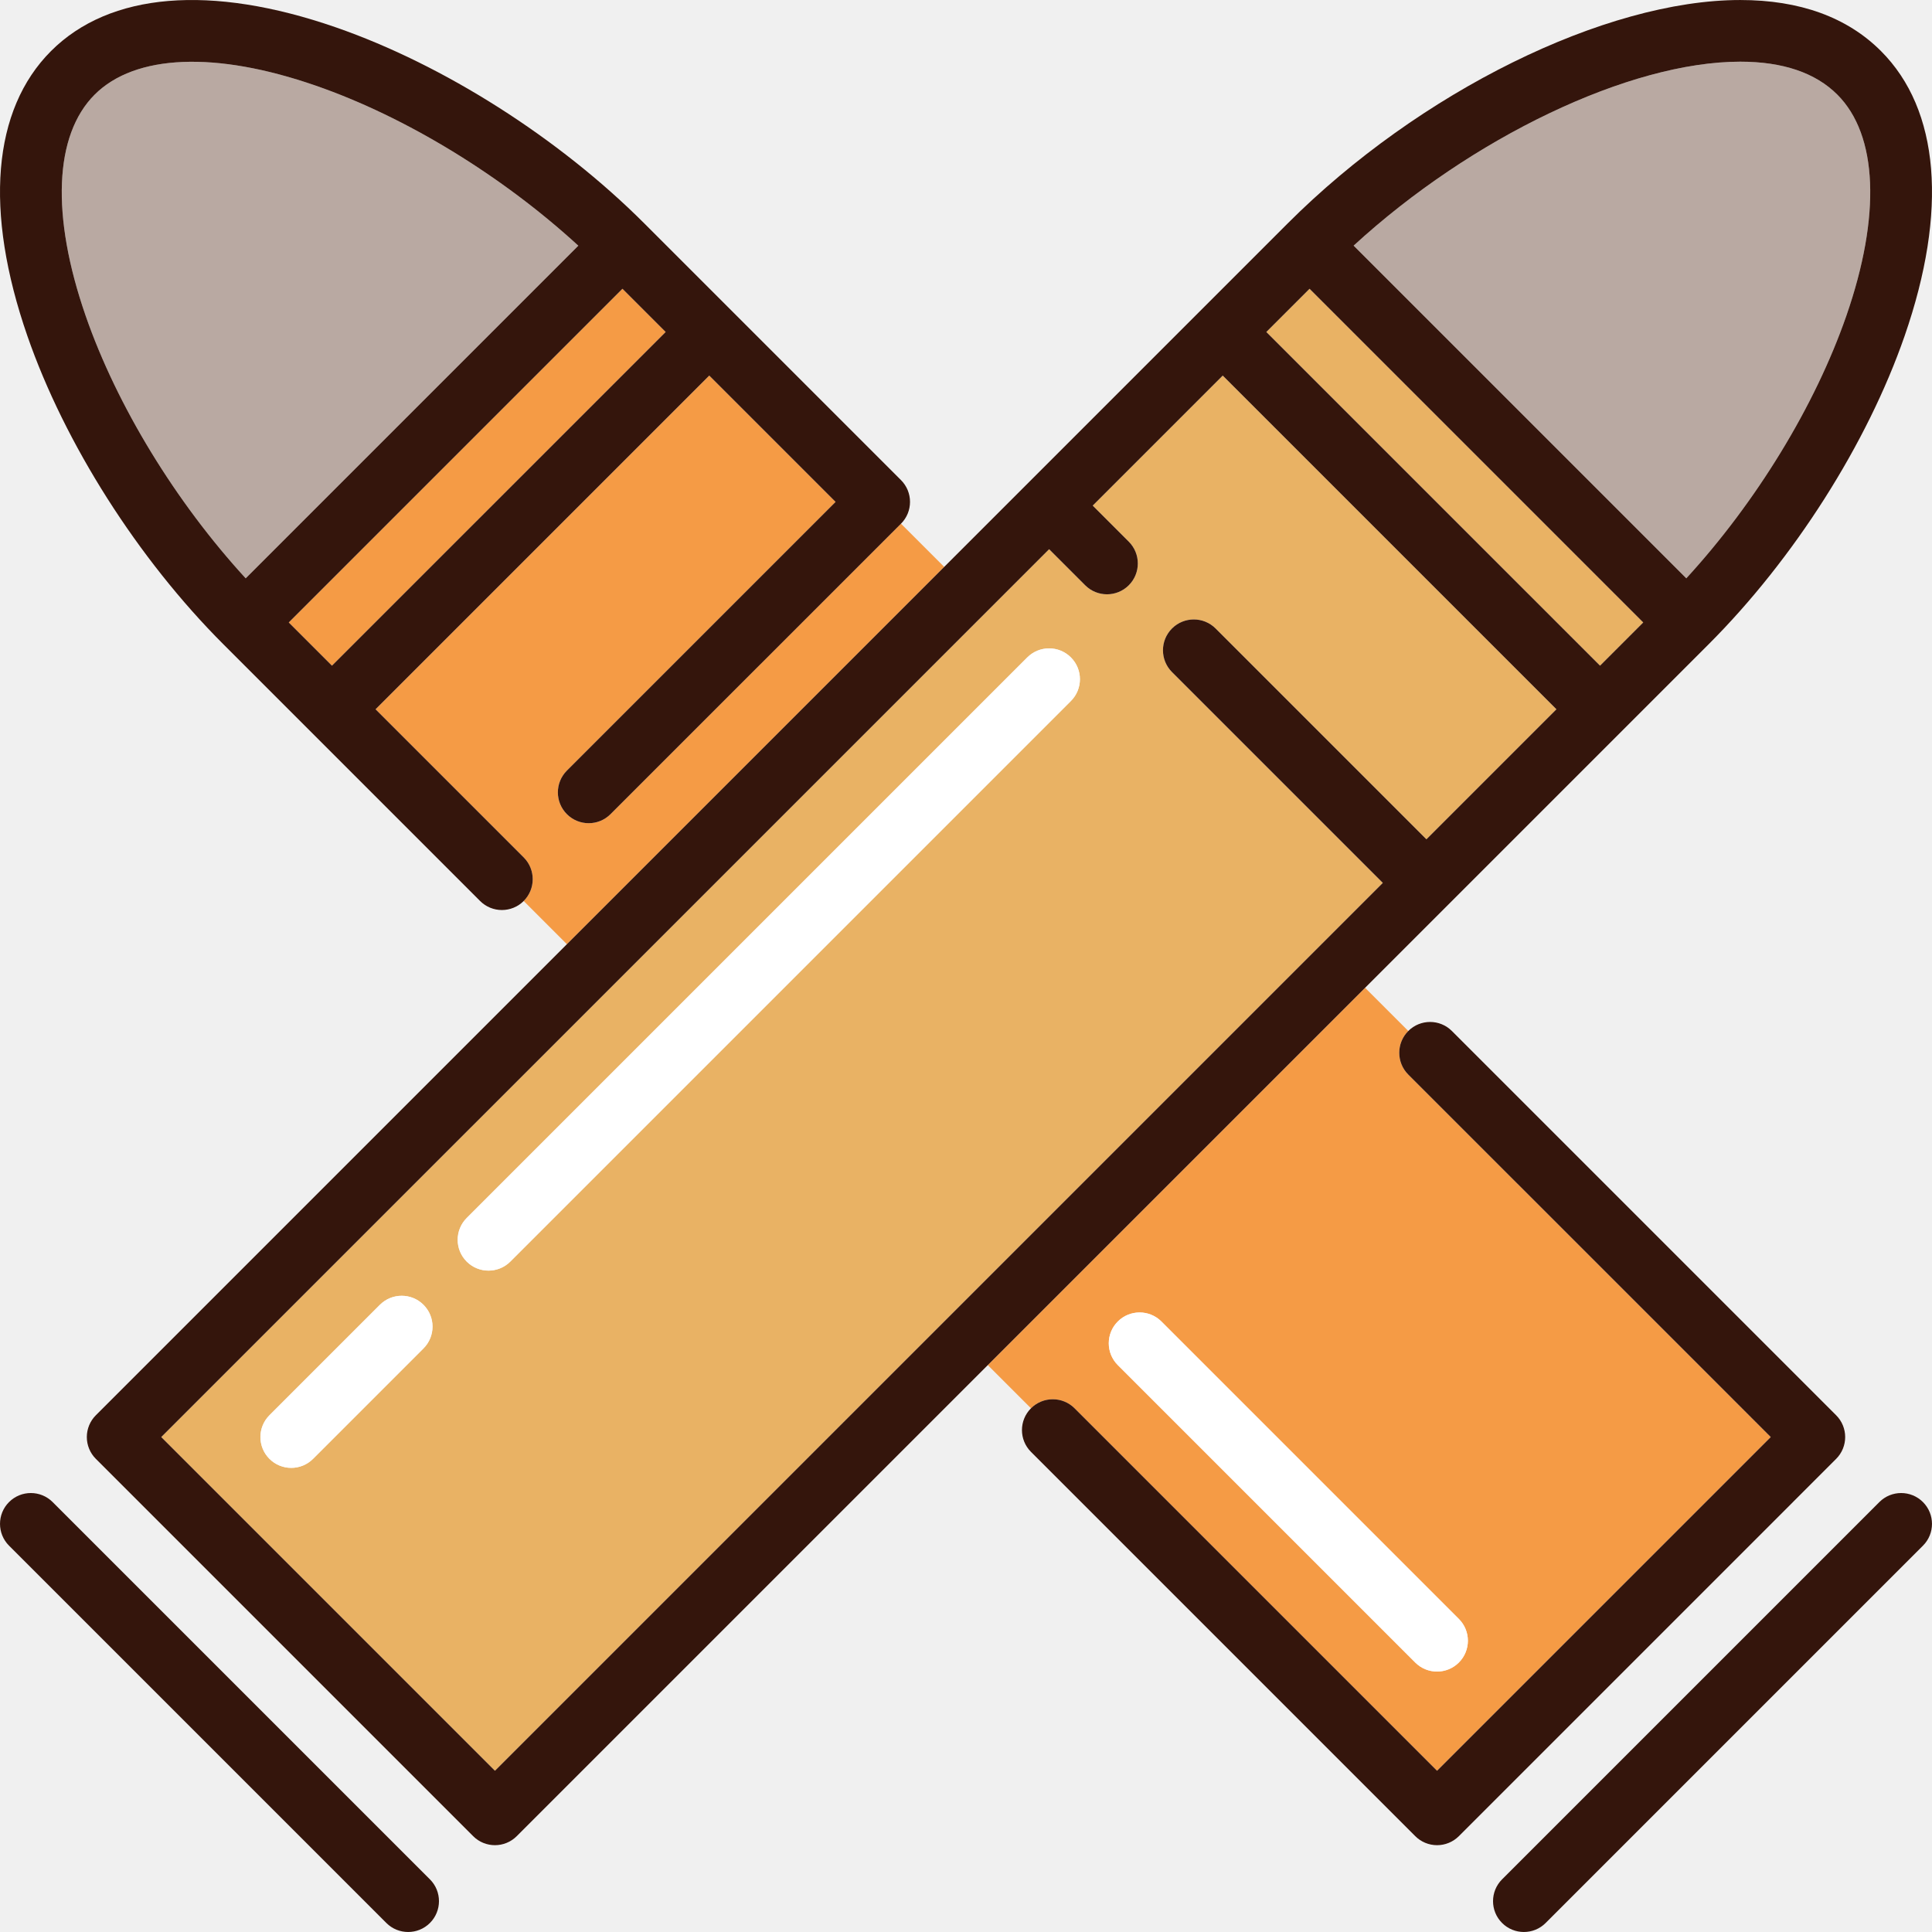
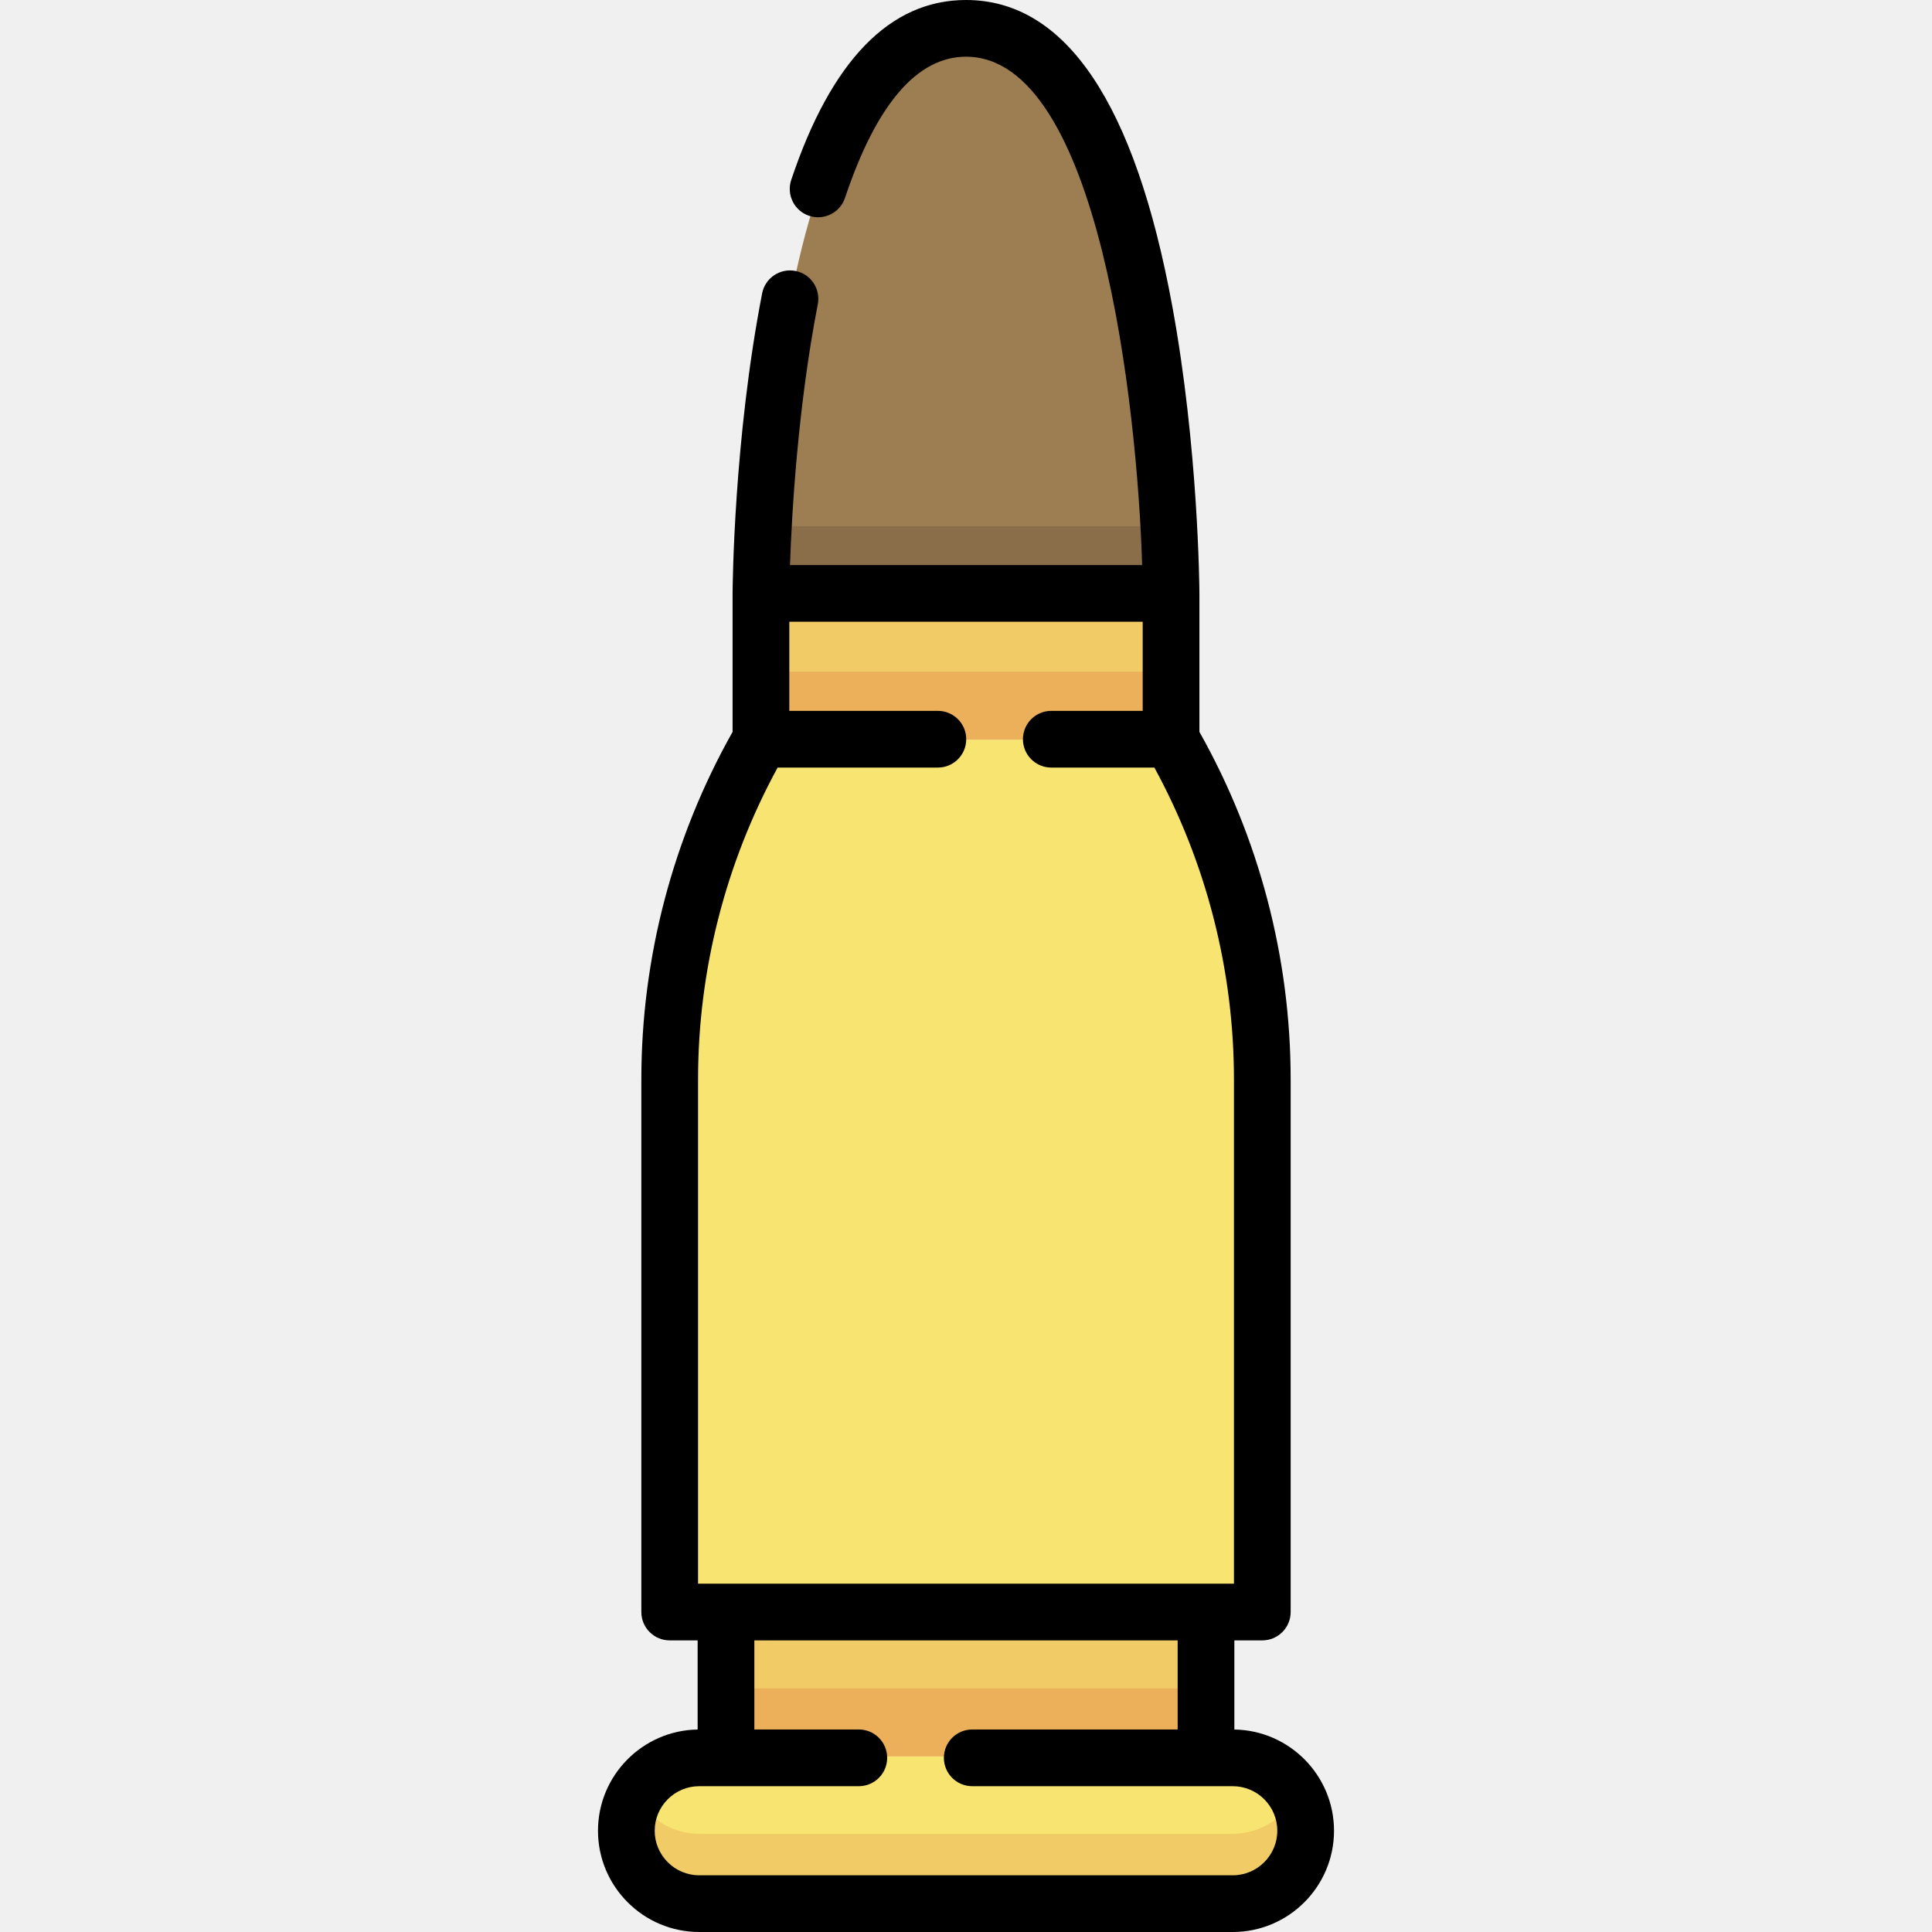
- <svg xmlns="http://www.w3.org/2000/svg" version="1.1" id="Capa_1" x="0px" y="0px" viewBox="0 0 470 470" style="enable-background:new 0 0 470 470;" xml:space="preserve">
+ <svg xmlns="http://www.w3.org/2000/svg" id="Capa_1" enable-background="new 0 0 512 512" height="512" viewBox="0 0 512 512" width="512">
  <g>
-     <path style="fill:#F59B45;" d="M261.416,342.596l88.178,88.178l81.178-81.179l-88.178-88.178c-2.929-2.929-2.929-7.678,0-10.606   c0.003-0.003-10.503-10.509-10.503-10.509l-91.788,91.788l10.506,10.506C253.739,339.668,258.487,339.668,261.416,342.596z    M271.928,321.479c2.93-2.929,7.678-2.929,10.607,0l72.362,72.362c2.929,2.929,2.929,7.678,0,10.606   c-1.465,1.464-3.385,2.197-5.304,2.197s-3.839-0.732-5.304-2.197l-72.362-72.362C268.999,329.156,268.999,324.407,271.928,321.479z   " />
-     <rect x="108.659" y="58.692" transform="matrix(-0.7071 -0.7071 0.7071 -0.7071 116.0905 280.273)" style="fill:#F59B45;" width="14.865" height="114.803" />
-     <path style="fill:#F59B45;" d="M219.186,127.398c-0.001,0.002-70.669,70.669-70.669,70.669c-1.465,1.464-3.385,2.197-5.304,2.197   c-1.92,0-3.839-0.732-5.304-2.197c-2.929-2.929-2.929-7.678,0-10.606l65.364-65.363l-30.73-30.73l-81.178,81.178l36.034,36.033   c2.929,2.929,2.929,7.678,0,10.606c0,0,10.512,10.513,10.512,10.513l91.788-91.788L219.186,127.398z" />
-     <path style="fill:#B9A9A2;" d="M20.833,76.815c7.618,21.96,21.945,45.348,38.936,63.875l80.919-80.919   C122.162,42.78,98.774,28.454,76.813,20.835c-24.345-8.447-43.952-7.649-53.79,2.188C13.184,32.861,12.386,52.468,20.833,76.815z" />
-     <path style="fill:#B9A9A2;" d="M423.354,15.004c-26.958,0-65.496,18.528-94.057,44.753l80.933,80.933   c16.991-18.527,31.318-41.915,38.936-63.875c8.447-24.347,7.649-43.954-2.189-53.792C441.656,17.702,433.708,15.004,423.354,15.004   z" />
-     <rect x="346.476" y="58.692" transform="matrix(-0.7071 0.7071 -0.7071 -0.7071 686.2493 -52.0671)" style="fill:#E9B264;" width="14.865" height="114.803" />
-     <path style="fill:#E9B264;" d="M120.406,430.774l215.992-215.992l-51.285-51.285c-2.929-2.929-2.929-7.678,0-10.606   c2.93-2.929,7.678-2.929,10.607,0l51.284,51.284l31.63-31.63l-81.178-81.178l-31.63,31.63l8.776,8.776   c2.929,2.929,2.929,7.678,0,10.606c-1.465,1.464-3.385,2.197-5.304,2.197s-3.839-0.732-5.304-2.197l-8.775-8.775L39.227,349.595   L120.406,430.774z M113.536,296.303l136.376-136.376c2.928-2.929,7.676-2.93,10.607,0c2.929,2.929,2.929,7.678,0,10.606   L124.143,306.909c-1.465,1.464-3.385,2.197-5.304,2.197s-3.839-0.732-5.304-2.197C110.607,303.981,110.607,299.232,113.536,296.303   z M92.418,317.421c2.931-2.929,7.679-2.929,10.607,0c2.929,2.929,2.929,7.678,0,10.606l-26.869,26.869   c-1.465,1.464-3.385,2.197-5.304,2.197c-1.92,0-3.839-0.732-5.304-2.197c-2.929-2.929-2.929-7.678,0-10.606L92.418,317.421z" />
-     <path style="fill:#FFFFFF;" d="M118.839,309.106c1.919,0,3.839-0.732,5.304-2.197l136.376-136.376   c2.929-2.929,2.929-7.678,0-10.606c-2.932-2.93-7.68-2.929-10.607,0L113.536,296.303c-2.929,2.929-2.929,7.678,0,10.606   C115,308.374,116.92,309.106,118.839,309.106z" />
-     <path style="fill:#FFFFFF;" d="M65.549,354.896c1.465,1.465,3.384,2.197,5.304,2.197c1.919,0,3.839-0.732,5.304-2.197   l26.869-26.869c2.929-2.929,2.929-7.678,0-10.606c-2.929-2.929-7.677-2.929-10.607,0l-26.869,26.869   C62.621,347.218,62.621,351.967,65.549,354.896z" />
-     <path style="fill:#34150C;" d="M446.682,344.292l-93.48-93.481c-2.928-2.928-7.673-2.929-10.604-0.003   c-2.932,2.931-2.932,7.68-0.003,10.609l88.178,88.178l-81.178,81.179l-88.178-88.178c-2.93-2.929-7.677-2.929-10.607,0   c-2.929,2.929-2.929,7.678,0,10.607l93.481,93.481c1.407,1.407,3.314,2.197,5.304,2.197s3.896-0.79,5.304-2.197l91.784-91.785   C449.611,351.97,449.611,347.221,446.682,344.292z" />
-     <path style="fill:#34150C;" d="M127.399,208.578l-36.034-36.033l81.178-81.178l30.73,30.73L137.91,187.46   c-2.929,2.929-2.929,7.678,0,10.606c1.465,1.465,3.384,2.197,5.304,2.197c1.919,0,3.839-0.732,5.304-2.197l70.667-70.666   c2.929-2.931,2.928-7.678,0-10.606l-62.455-62.455C135.965,33.575,107.928,15.753,81.73,6.664   C51.302-3.894,26.683-1.851,12.415,12.417C-1.852,26.685-3.895,51.301,6.662,81.732c9.089,26.198,26.912,54.235,47.675,74.999   l62.455,62.455c1.465,1.464,3.384,2.197,5.304,2.197c1.919,0,3.838-0.732,5.303-2.196   C130.328,216.256,130.328,211.507,127.399,208.578z M80.758,161.938l-10.511-10.511l81.178-81.178l10.511,10.511L80.758,161.938z    M76.813,20.835c21.961,7.619,45.349,21.945,63.876,38.936l-80.919,80.919c-16.991-18.527-31.318-41.915-38.936-63.875   c-8.447-24.347-7.649-43.954,2.189-53.792C32.861,13.186,52.468,12.388,76.813,20.835z" />
-     <path style="fill:#34150C;" d="M467.8,365.41c-2.93-2.929-7.678-2.929-10.607,0l-91.784,91.785c-2.929,2.929-2.929,7.678,0,10.606   c1.465,1.464,3.385,2.197,5.304,2.197s3.839-0.732,5.304-2.197l91.784-91.785C470.729,373.088,470.729,368.339,467.8,365.41z" />
-     <path style="fill:#34150C;" d="M415.663,156.73c20.763-20.763,38.586-48.8,47.675-74.999c10.557-30.431,8.514-55.047-5.754-69.314   c-8.237-8.237-19.754-12.413-34.23-12.413c-32.824,0-78.092,22.343-110.083,54.334l-175.36,175.359L23.317,344.292   c-1.406,1.406-2.196,3.314-2.196,5.303s0.79,3.897,2.196,5.303l91.785,91.785c1.465,1.464,3.384,2.197,5.304,2.197   c1.919,0,3.839-0.732,5.304-2.197L415.663,156.73z M318.575,70.249l81.178,81.178l-10.511,10.511L308.063,80.76L318.575,70.249z    M449.166,76.815c-7.618,21.96-21.945,45.348-38.936,63.875l-80.933-80.933c28.561-26.226,67.099-44.753,94.057-44.753   c10.354,0,18.302,2.698,23.623,8.02C456.816,32.861,457.614,52.468,449.166,76.815z M255.219,133.604l8.775,8.775   c1.465,1.464,3.385,2.197,5.304,2.197s3.839-0.732,5.304-2.197c2.929-2.929,2.929-7.678,0-10.606l-8.776-8.776l31.63-31.63   l81.178,81.178l-31.63,31.63l-51.284-51.284c-2.93-2.929-7.678-2.929-10.607,0c-2.929,2.929-2.929,7.678,0,10.606l51.285,51.285   L120.406,430.774l-81.179-81.179L255.219,133.604z" />
-     <path style="fill:#34150C;" d="M12.806,365.41c-2.93-2.929-7.678-2.929-10.607,0c-2.929,2.929-2.929,7.678,0,10.606l91.785,91.785   c1.465,1.464,3.385,2.197,5.304,2.197s3.839-0.732,5.304-2.197c2.929-2.929,2.929-7.678,0-10.606L12.806,365.41z" />
-     <path style="fill:#FFFFFF;" d="M344.29,404.447c1.465,1.464,3.385,2.197,5.304,2.197s3.839-0.732,5.304-2.197   c2.929-2.929,2.929-7.678,0-10.606l-72.362-72.362c-2.93-2.929-7.678-2.929-10.607,0c-2.929,2.929-2.929,7.678,0,10.606   L344.29,404.447z" />
+     <g>
+       <path d="m326.555 465.435h-141.11c-10.649 0-19.283 8.633-19.283 19.283 0 10.649 8.633 19.283 19.283 19.283h141.11c10.649 0 19.283-8.633 19.283-19.283-.001-10.65-8.634-19.283-19.283-19.283z" fill="#f7e471" />
+       <path d="m326.555 486h-141.11c-7.397 0-13.813-4.17-17.047-10.283-1.422 2.688-2.235 5.748-2.235 9 0 10.649 8.633 19.283 19.283 19.283h141.11c10.649 0 19.283-8.633 19.283-19.283 0-3.252-.813-6.312-2.235-9-3.236 6.113-9.652 10.283-17.049 10.283z" fill="#f1cb66" />
+       <path d="m192.52 426.87h126.961v38.565h-126.961z" fill="#f1cb66" />
+       <path d="m192.52 447.435h126.961v18h-126.961z" fill="#ebb059" />
+       <path d="m334.369 426.87h-156.738v-140.886c0-31.588 8.324-62.619 24.134-89.966h108.47c15.81 27.347 24.134 58.377 24.134 89.966z" fill="#f7e471" />
+       <path d="m201.765 157.453h108.47v38.565h-108.47z" fill="#f1cb66" />
+       <path d="m201.765 178.018h108.47v18h-108.47z" fill="#ebb059" />
+       <path d="m310.235 157.453s-.776-149.453-54.235-149.453-54.235 149.453-54.235 149.453z" fill="#9d7d52" />
+       <path d="m202.402 139.453c-.6 10.983-.637 18-.637 18h108.47s-.038-7.017-.638-18z" fill="#8a6d49" />
+     </g>
+     <path d="m327.119 458.341v-23.621h7.404c4.15 0 7.515-3.364 7.515-7.515v-141.162c0-32.234-8.369-64.022-24.182-92.09v-36.693c0-.006-.001-.012-.001-.019s.001-.014.001-.021c-.008-1.556-.278-38.535-7.208-76.194-9.896-53.765-28.282-81.026-54.648-81.026-20.143 0-35.727 16.041-46.318 47.678-1.318 3.935.804 8.194 4.74 9.512 3.936 1.319 8.194-.805 9.511-4.741 8.313-24.83 19.102-37.42 32.067-37.42 35.276 0 45.404 92.789 46.684 134.716h-93.327c.453-13.178 2.015-41.61 7.37-69.133.793-4.074-1.867-8.02-5.941-8.812-4.072-.788-8.019 1.868-8.812 5.941-7.534 38.722-7.821 77.834-7.83 79.479 0 .007.001.014.001.021 0 .006-.001.012-.001.019v36.693c-15.813 28.068-24.182 59.855-24.182 92.09v141.161c0 4.151 3.365 7.515 7.515 7.515h7.404v23.621c-14.6.23-26.408 12.17-26.408 26.825 0 14.796 12.038 26.835 26.835 26.835h141.386c14.797 0 26.835-12.038 26.835-26.835-.001-14.654-11.809-26.595-26.41-26.824zm-142.127-172.298c0-28.856 7.288-57.324 21.085-82.627h42.468c4.15 0 7.515-3.364 7.515-7.515s-3.365-7.515-7.515-7.515h-39.371v-23.612h93.653v23.612h-24.223c-4.15 0-7.515 3.364-7.515 7.515s3.364 7.515 7.515 7.515h27.32c13.797 25.303 21.085 53.772 21.085 82.627v133.647h-142.017zm141.701 210.928h-141.386c-6.51 0-11.806-5.296-11.806-11.805 0-6.51 5.296-11.806 11.806-11.806h42.288c4.15 0 7.515-3.364 7.515-7.515s-3.365-7.515-7.515-7.515h-27.685v-23.611h112.18v23.611h-54.436c-4.15 0-7.515 3.364-7.515 7.515s3.365 7.515 7.515 7.515h69.039c6.51 0 11.806 5.297 11.806 11.806s-5.297 11.805-11.806 11.805z" />
  </g>
-   <g>
- </g>
-   <g>
- </g>
-   <g>
- </g>
-   <g>
- </g>
-   <g>
- </g>
-   <g>
- </g>
-   <g>
- </g>
-   <g>
- </g>
-   <g>
- </g>
-   <g>
- </g>
-   <g>
- </g>
-   <g>
- </g>
-   <g>
- </g>
-   <g>
- </g>
-   <g>
- </g>
</svg>
